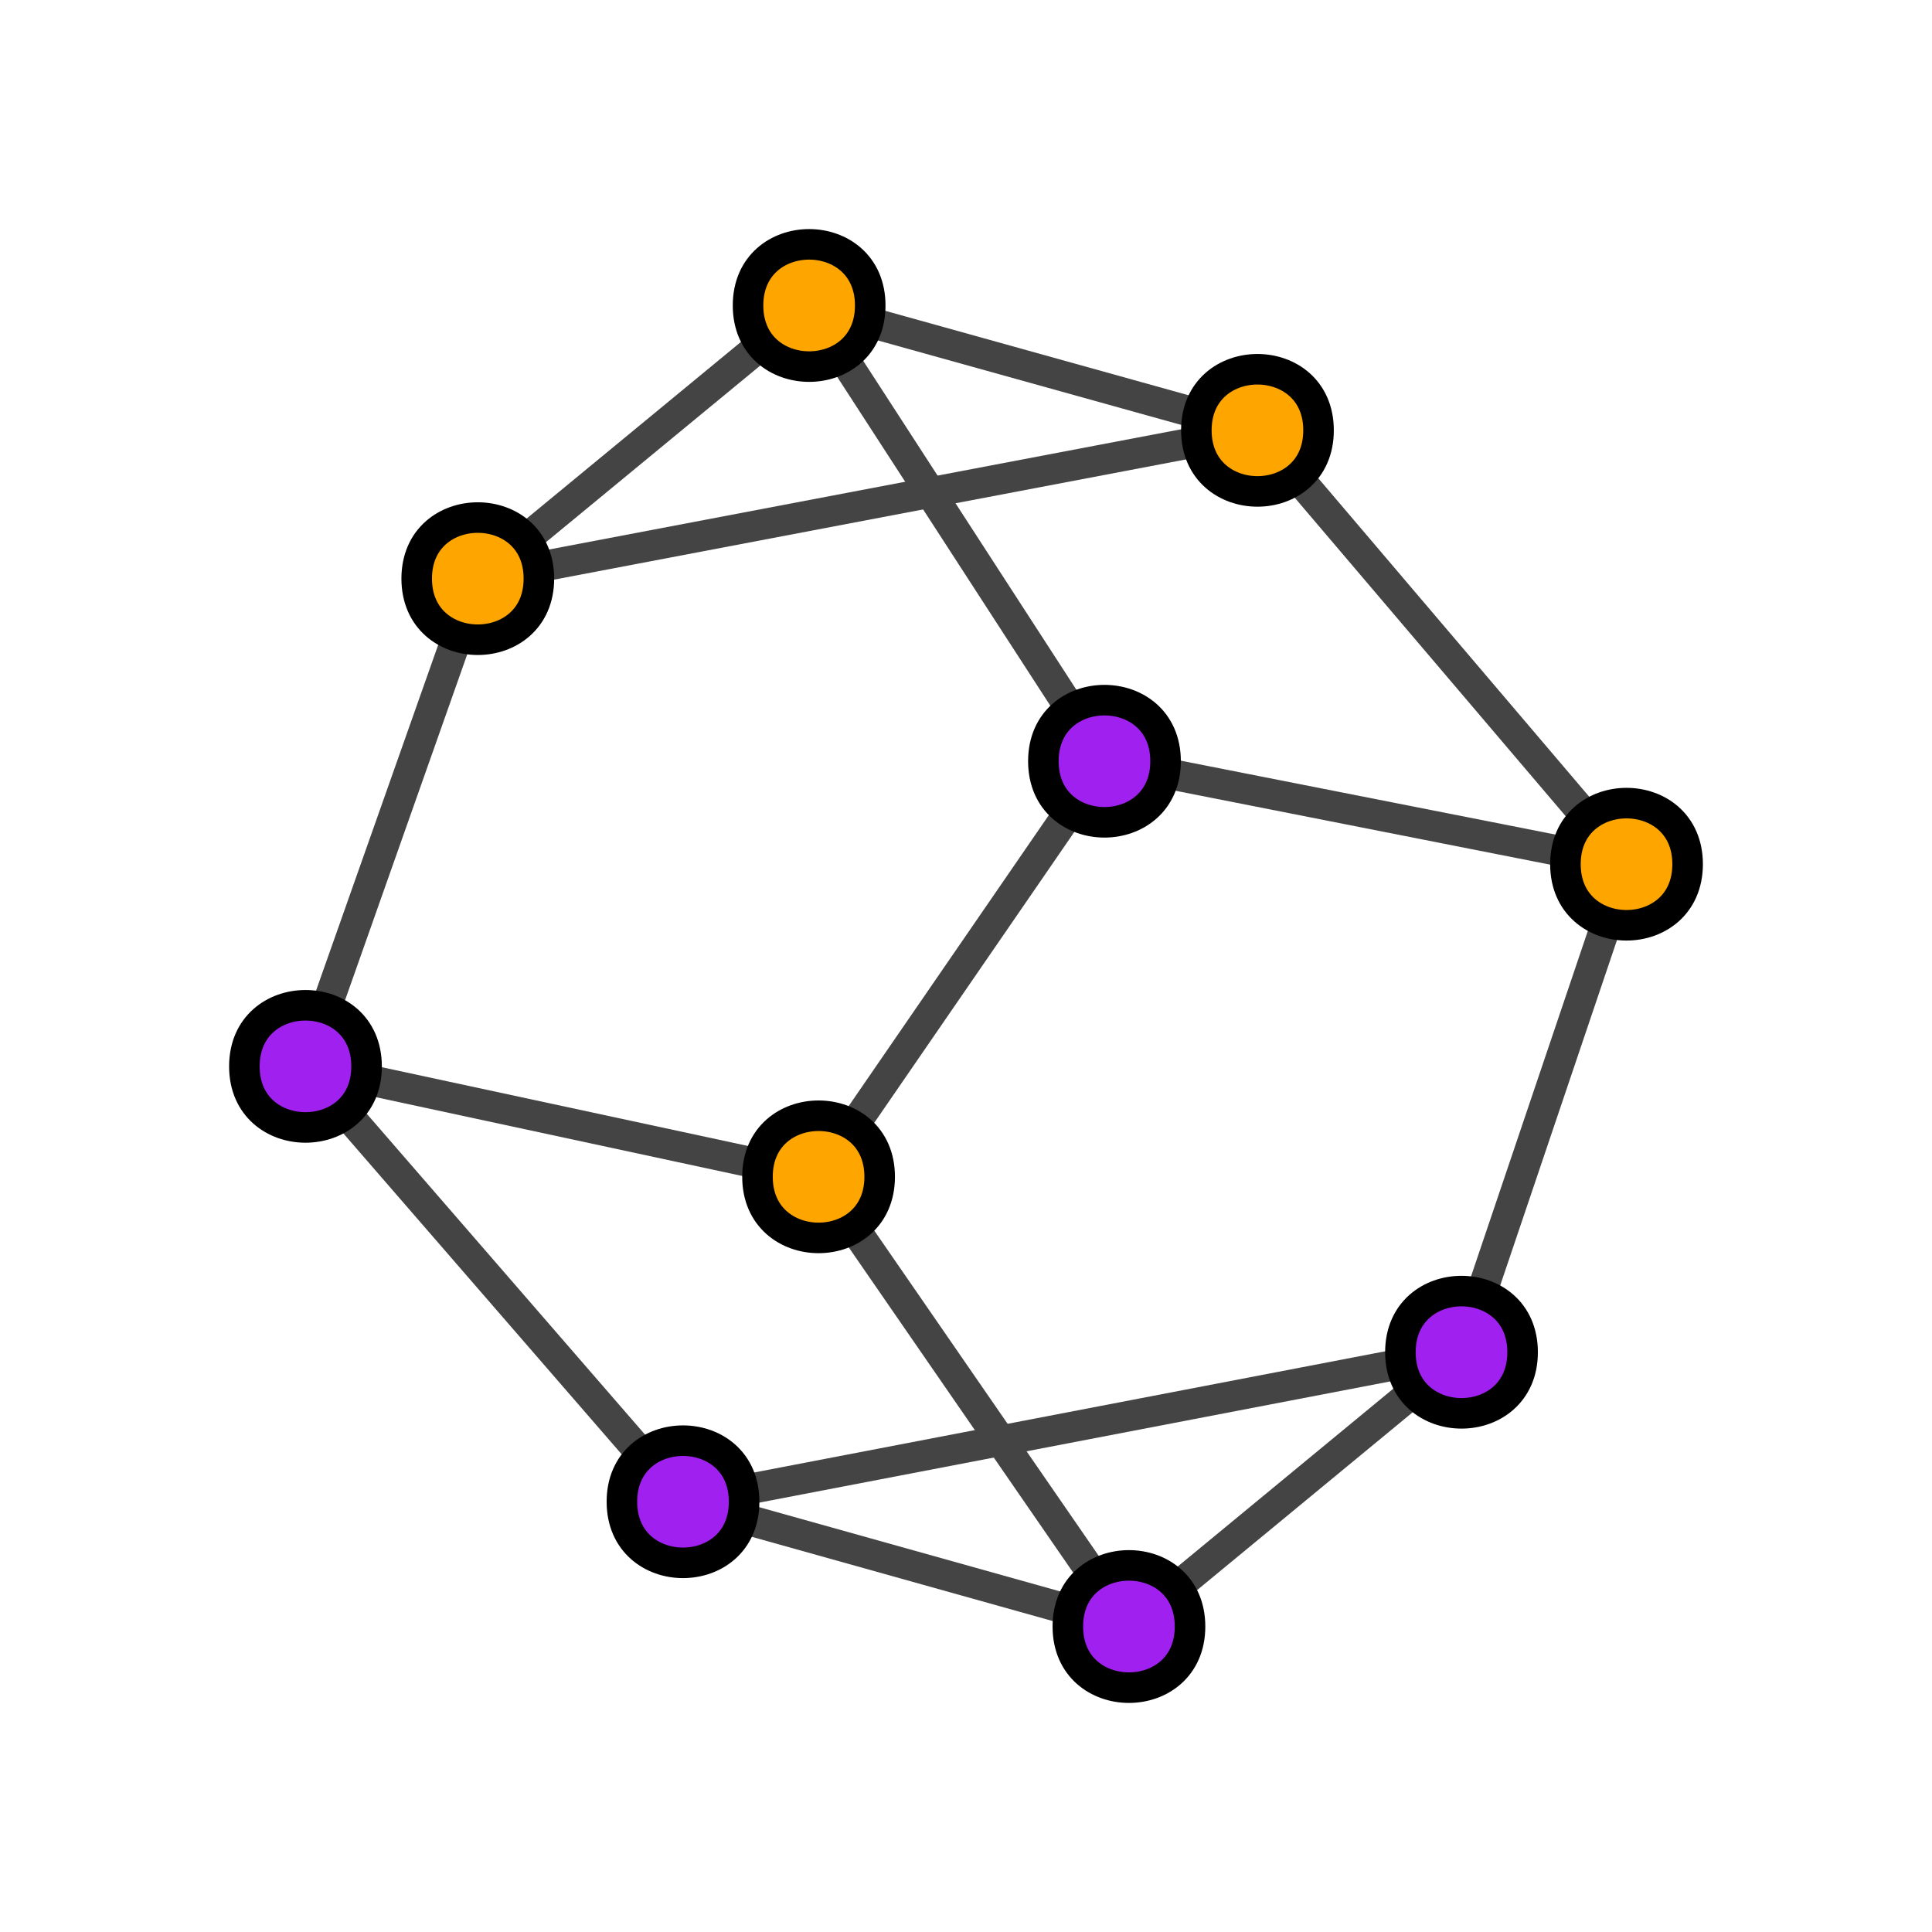
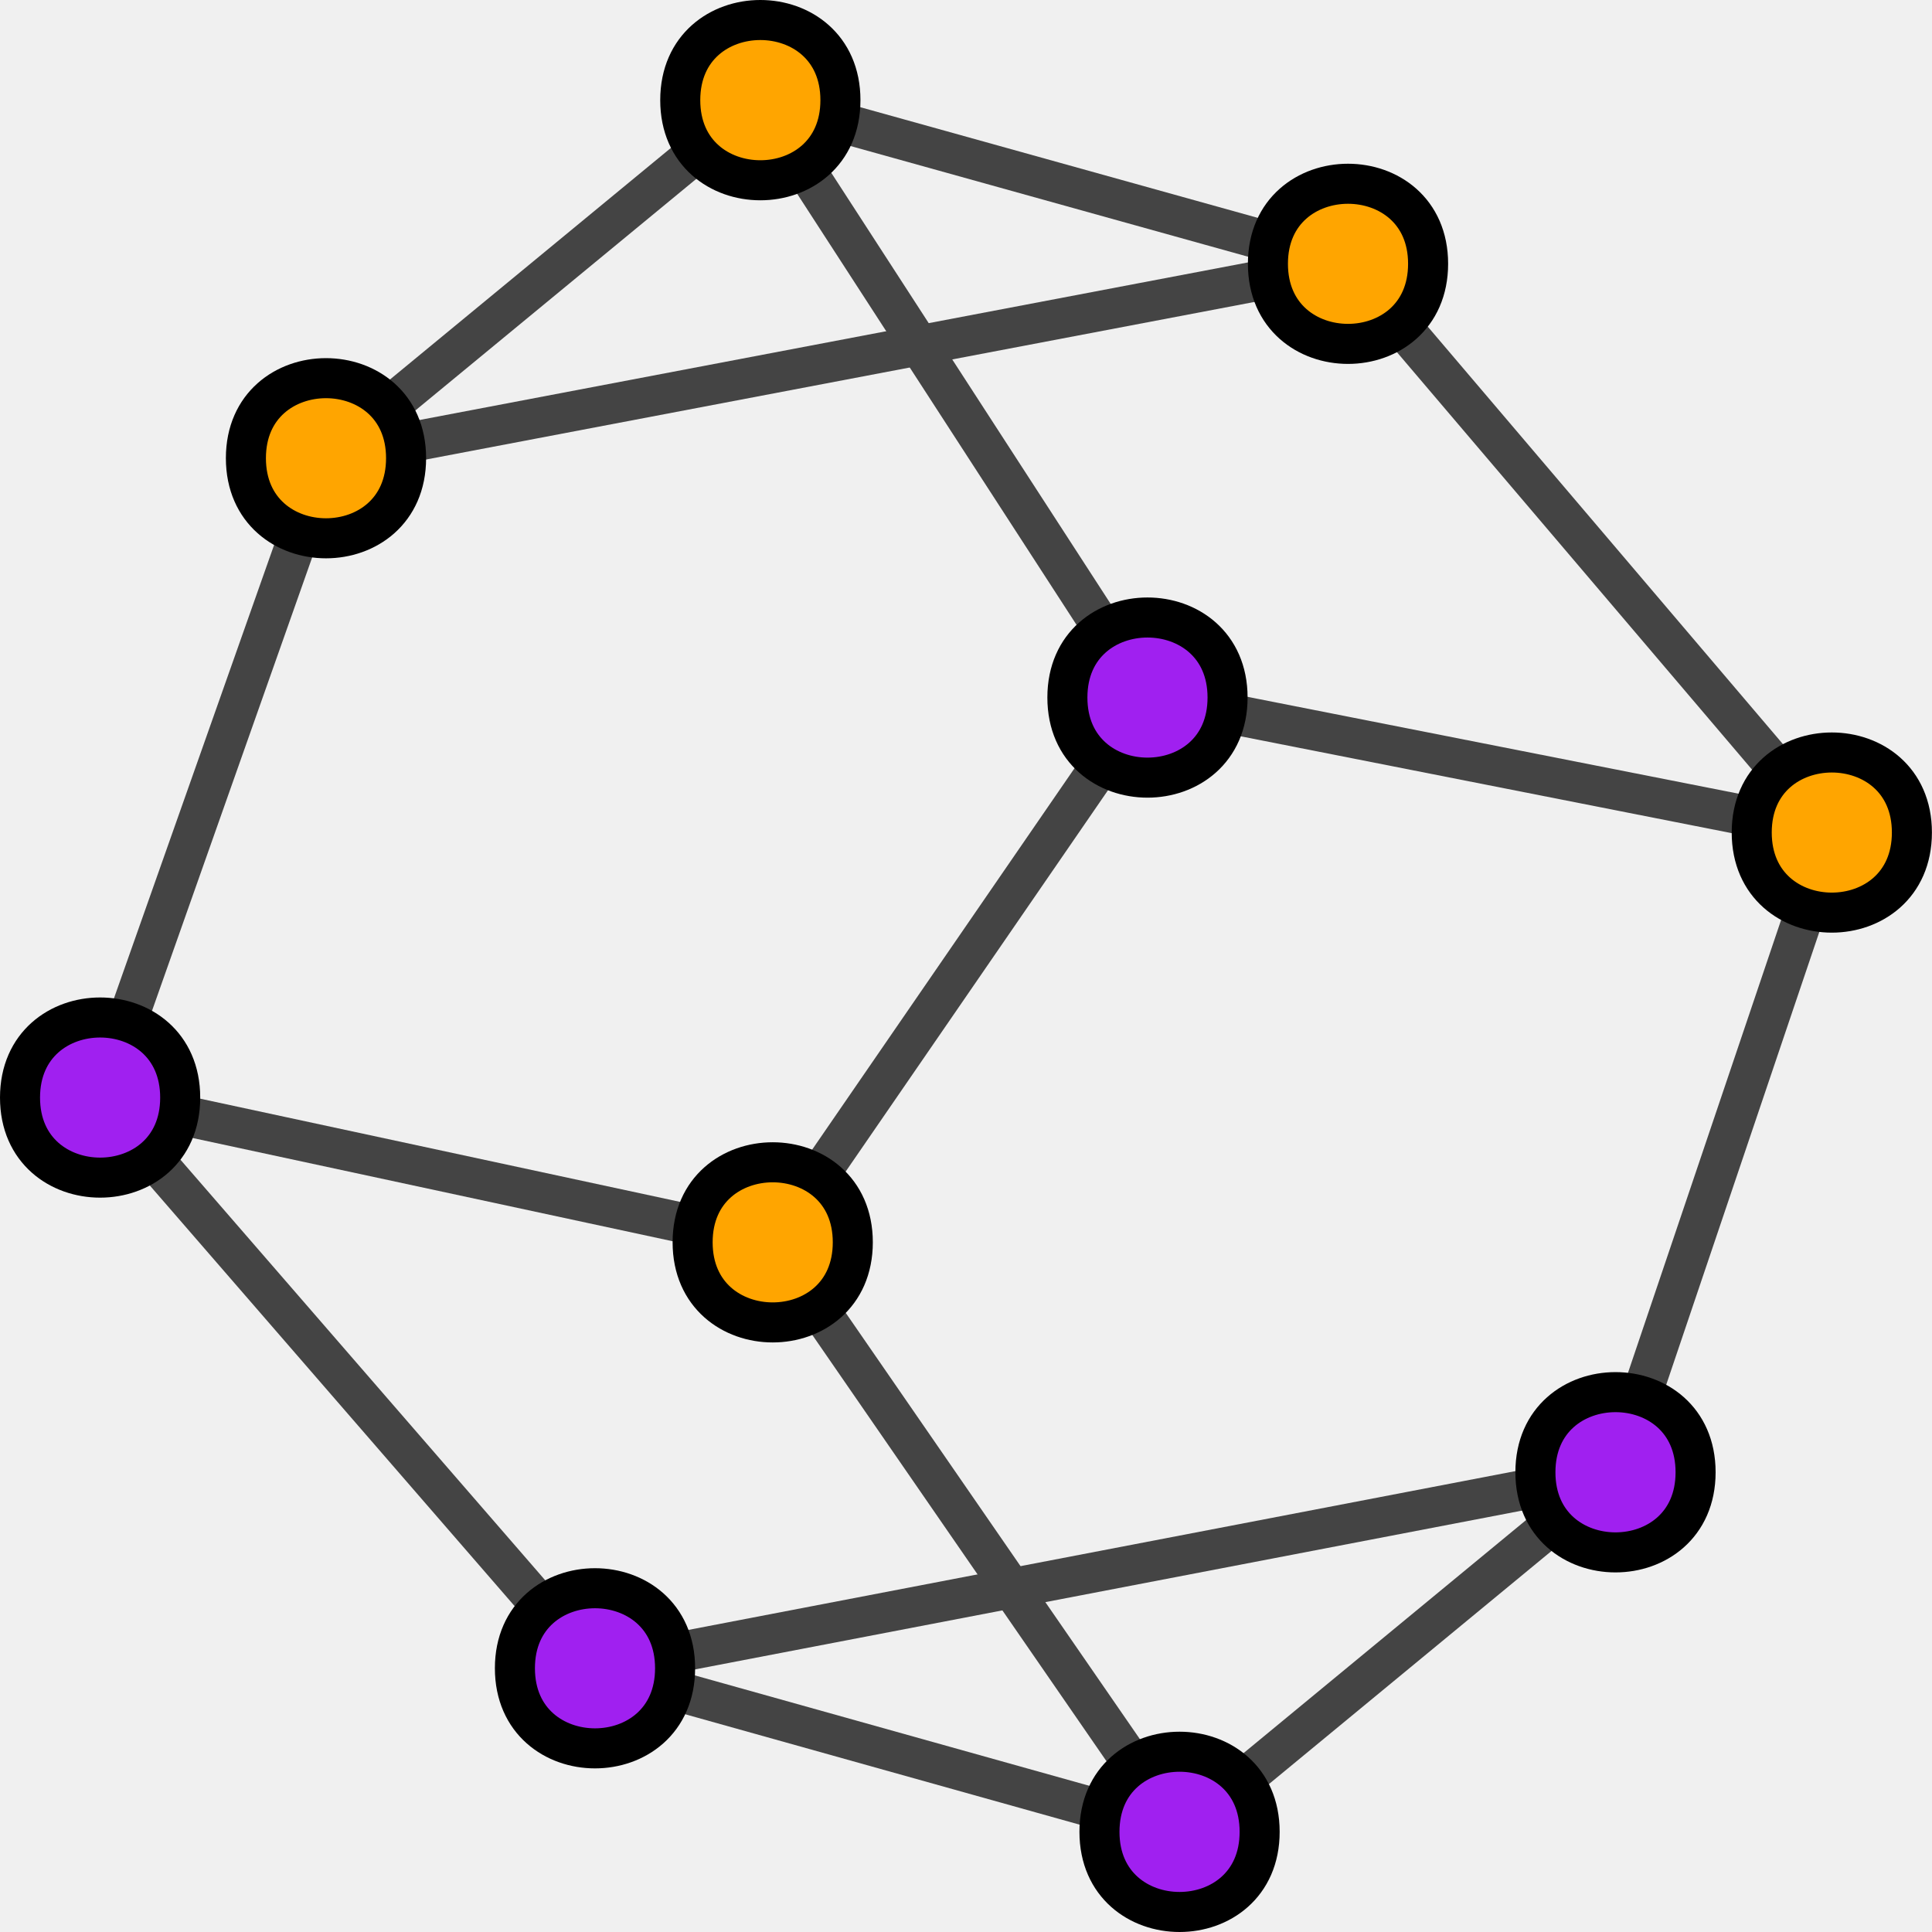
- <svg xmlns="http://www.w3.org/2000/svg" height="63.246pt" viewBox="0 0 63.246 63.246" width="63.246pt">
-   <path d="m0 0h63.246v63.246h-63.246zm0 0" fill="#fff" />
-   <g stroke-miterlimit="10">
-     <path d="m22.359 49.16 14.598 4.086" fill="none" stroke="#444" />
-     <path d="m22.359 49.16 25.484-4.895" fill="none" stroke="#444" />
-     <path d="m22.359 49.16-12.359-14.25" fill="none" stroke="#444" />
-     <path d="m36.156 24.918 17.09 3.371" fill="none" stroke="#444" />
-     <path d="m36.156 24.918-9.668-14.918" fill="none" stroke="#444" />
-     <path d="m36.156 24.918-9.359 13.605" fill="none" stroke="#444" />
-     <path d="m36.957 53.246 10.887-8.98" fill="none" stroke="#444" />
-     <path d="m36.957 53.246-10.16-14.723" fill="none" stroke="#444" />
-     <path d="m47.844 44.266 5.402-15.977" fill="none" stroke="#444" />
-     <path d="m10 34.91 5.641-15.969" fill="none" stroke="#444" />
-     <path d="m10 34.91 16.797 3.613" fill="none" stroke="#444" />
-     <path d="m53.246 28.289-12.082-14.203" fill="none" stroke="#444" />
-     <path d="m15.641 18.941 10.848-8.941" fill="none" stroke="#444" />
-     <path d="m15.641 18.941 25.523-4.855" fill="none" stroke="#444" />
-     <path d="m26.488 10 14.676 4.086" fill="none" stroke="#444" />
-     <path d="m24.359 49.16c0 2.668-4 2.668-4 0 0-2.664 4-2.664 4 0" fill="#a020f0" stroke="#000" />
-     <path d="m38.156 24.918c0 2.668-4 2.668-4 0 0-2.664 4-2.664 4 0" fill="#a020f0" stroke="#000" />
-     <path d="m38.957 53.246c0 2.668-4 2.668-4 0 0-2.668 4-2.668 4 0" fill="#a020f0" stroke="#000" />
-     <path d="m49.844 44.266c0 2.668-4 2.668-4 0s4-2.668 4 0" fill="#a020f0" stroke="#000" />
-     <path d="m12 34.91c0 2.664-4 2.664-4 0 0-2.668 4-2.668 4 0" fill="#a020f0" stroke="#000" />
-     <path d="m55.246 28.289c0 2.668-4 2.668-4 0 0-2.664 4-2.664 4 0" fill="#ffa500" stroke="#000" />
-     <path d="m17.641 18.941c0 2.668-4 2.668-4 0 0-2.664 4-2.664 4 0" fill="#ffa500" stroke="#000" />
-     <path d="m28.488 10c0 2.668-4 2.668-4 0s4-2.668 4 0" fill="#ffa500" stroke="#000" />
-     <path d="m28.797 38.523c0 2.668-4 2.668-4 0 0-2.664 4-2.664 4 0" fill="#ffa500" stroke="#000" />
-     <path d="m43.164 14.086c0 2.668-4 2.668-4 0 0-2.664 4-2.664 4 0" fill="#ffa500" stroke="#000" />
+ <svg xmlns="http://www.w3.org/2000/svg" height="48.248pt" viewBox="0 0 48.246 48.248" width="48.246pt" version="1.1" id="svg26">
+   <defs id="defs26" />
+   <g stroke-miterlimit="10" id="g26" transform="translate(-7.5,-7.499023)">
+     <path d="m 22.359,49.16 14.598,4.086" fill="none" stroke="#444444" id="path2" />
+     <path d="M 22.359,49.16 47.844,44.266" fill="none" stroke="#444444" id="path3" />
+     <path d="M 22.359,49.16 10,34.91" fill="none" stroke="#444444" id="path4" />
+     <path d="m 36.156,24.918 17.09,3.371" fill="none" stroke="#444444" id="path5" />
+     <path d="M 36.156,24.918 26.488,10" fill="none" stroke="#444444" id="path6" />
+     <path d="M 36.156,24.918 26.797,38.523" fill="none" stroke="#444444" id="path7" />
+     <path d="M 36.957,53.246 47.844,44.266" fill="none" stroke="#444444" id="path8" />
+     <path d="M 36.957,53.246 26.797,38.523" fill="none" stroke="#444444" id="path9" />
+     <path d="M 47.844,44.266 53.246,28.289" fill="none" stroke="#444444" id="path10" />
+     <path d="m 10,34.91 5.641,-15.969" fill="none" stroke="#444444" id="path11" />
+     <path d="m 10,34.91 16.797,3.613" fill="none" stroke="#444444" id="path12" />
+     <path d="M 53.246,28.289 41.164,14.086" fill="none" stroke="#444444" id="path13" />
+     <path d="M 15.641,18.941 26.488,10" fill="none" stroke="#444444" id="path14" />
+     <path d="M 15.641,18.941 41.164,14.086" fill="none" stroke="#444444" id="path15" />
+     <path d="m 26.488,10 14.676,4.086" fill="none" stroke="#444444" id="path16" />
+     <path d="m 24.359,49.16 c 0,2.668 -4,2.668 -4,0 0,-2.664 4,-2.664 4,0" fill="#a020f0" stroke="#000000" id="path17" />
+     <path d="m 38.156,24.918 c 0,2.668 -4,2.668 -4,0 0,-2.664 4,-2.664 4,0" fill="#a020f0" stroke="#000000" id="path18" />
+     <path d="m 38.957,53.246 c 0,2.668 -4,2.668 -4,0 0,-2.668 4,-2.668 4,0" fill="#a020f0" stroke="#000000" id="path19" />
+     <path d="m 49.844,44.266 c 0,2.668 -4,2.668 -4,0 0,-2.668 4,-2.668 4,0" fill="#a020f0" stroke="#000000" id="path20" />
+     <path d="m 12,34.91 c 0,2.664 -4,2.664 -4,0 0,-2.668 4,-2.668 4,0" fill="#a020f0" stroke="#000000" id="path21" />
+     <path d="m 55.246,28.289 c 0,2.668 -4,2.668 -4,0 0,-2.664 4,-2.664 4,0" fill="#ffa500" stroke="#000000" id="path22" />
+     <path d="m 17.641,18.941 c 0,2.668 -4,2.668 -4,0 0,-2.664 4,-2.664 4,0" fill="#ffa500" stroke="#000000" id="path23" />
+     <path d="m 28.488,10 c 0,2.668 -4,2.668 -4,0 0,-2.668 4,-2.668 4,0" fill="#ffa500" stroke="#000000" id="path24" />
+     <path d="m 28.797,38.523 c 0,2.668 -4,2.668 -4,0 0,-2.664 4,-2.664 4,0" fill="#ffa500" stroke="#000000" id="path25" />
+     <path d="m 43.164,14.086 c 0,2.668 -4,2.668 -4,0 0,-2.664 4,-2.664 4,0" fill="#ffa500" stroke="#000000" id="path26" />
  </g>
</svg>
